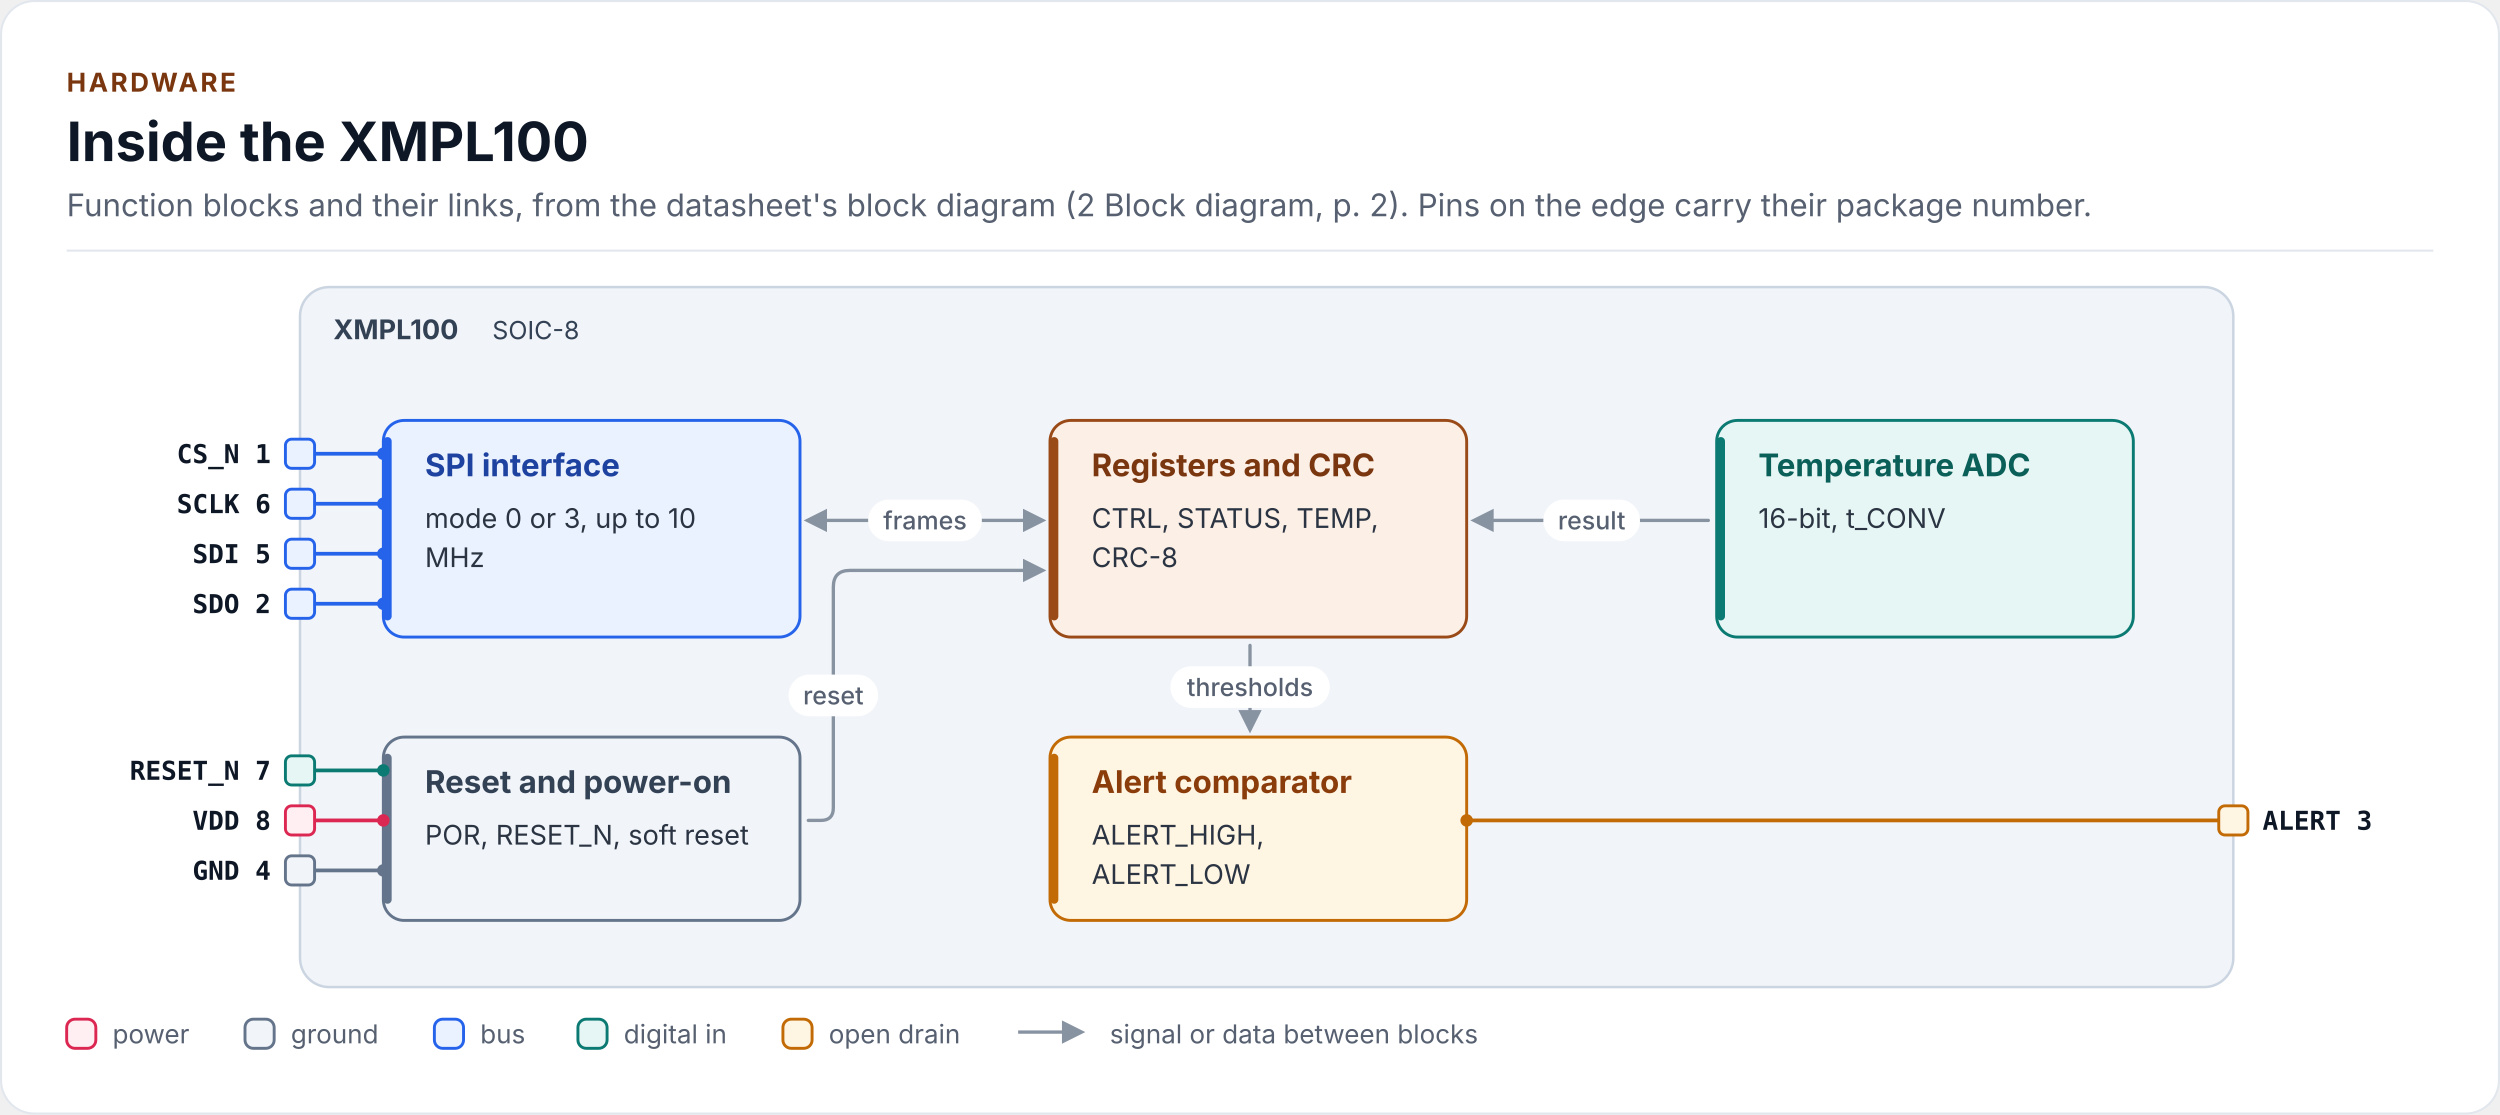
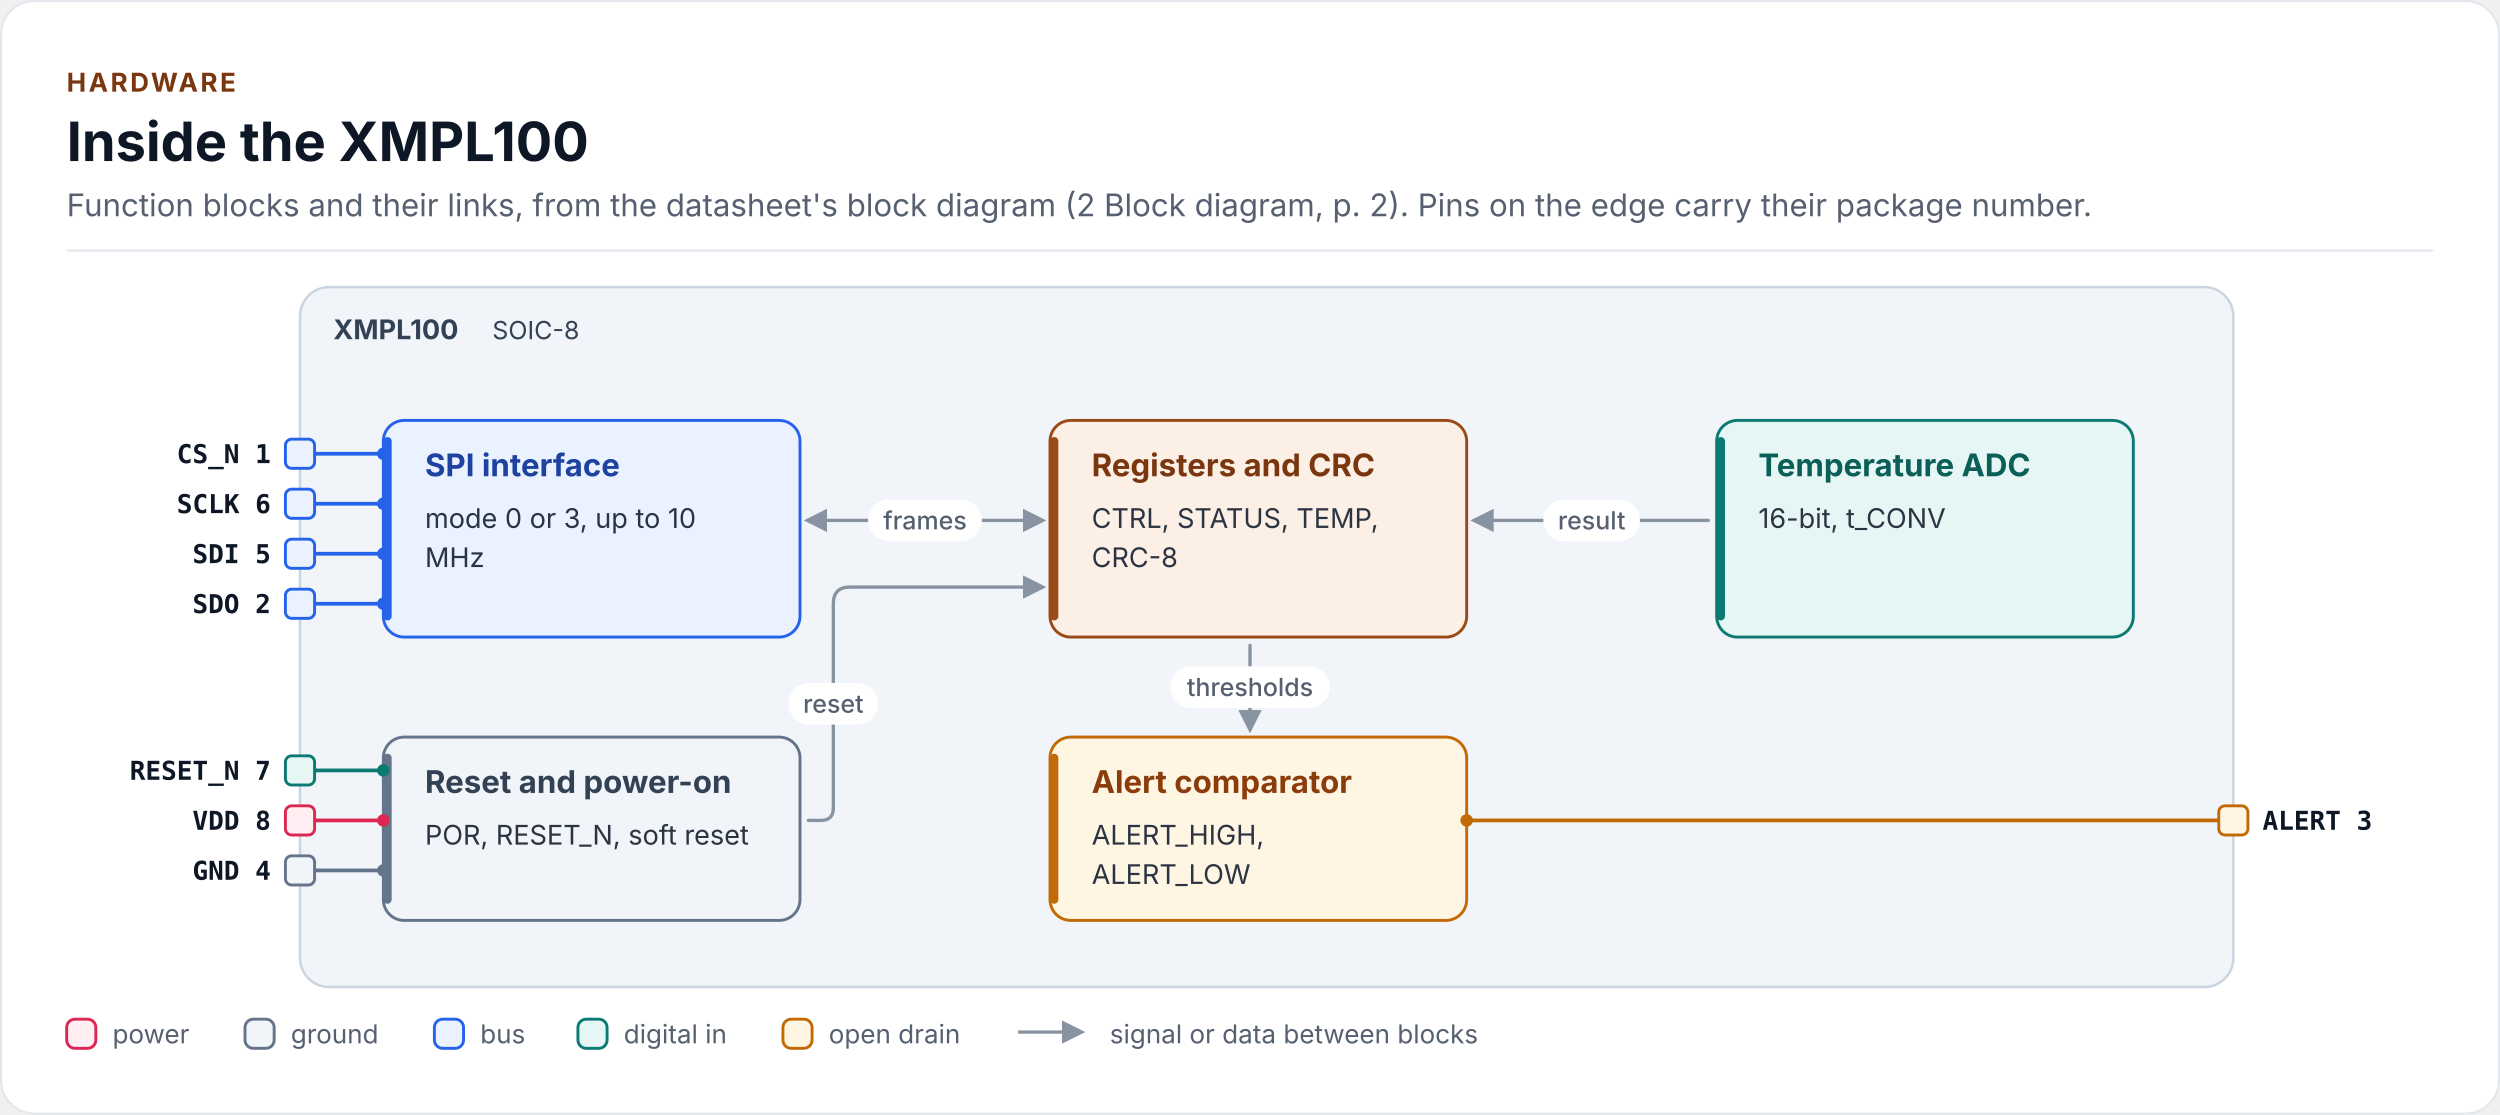
<svg xmlns="http://www.w3.org/2000/svg" width="1200" height="535" viewBox="0 0 1200 535" role="img" aria-labelledby="chip-blocks-title chip-blocks-desc" font-family="Inter, 'Segoe UI', Roboto, 'Helvetica Neue', Arial, sans-serif">
  <defs>
    <marker id="fk-arrow-rail" viewBox="0 0 10 10" refX="8" refY="5" markerWidth="7" markerHeight="7" orient="auto-start-reverse">
      <path d="M0 0L10 5L0 10z" fill="#8893A2" />
    </marker>
  </defs>
  <rect x="0.5" y="0.5" width="1199" height="534" rx="16" fill="#FFFFFF" stroke="#E2E7EE" />
  <text x="32" y="44" font-size="12.5" font-weight="700" letter-spacing="1.2" fill="#7A360E">HARDWARE</text>
  <text x="32" y="77.3" font-size="26" font-weight="700" fill="#0E1726">Inside the XMPL100</text>
  <text x="32" y="103.8" font-size="15" fill="#566070">Function blocks and their links, from the datasheet's block diagram (2 Block diagram, p. 2). Pins on the edge carry their package number.</text>
  <rect x="32" y="119.8" width="1136" height="1" fill="#E2E7EE" />
  <rect x="144" y="137.8" width="928" height="336" rx="14" fill="#F1F4F8" stroke="#CBD5E1" stroke-width="1.2" />
  <path d="M151 217.8 L184 217.8" fill="none" stroke="#2563EB" stroke-width="1.8" />
  <path d="M151 241.8 L184 241.8" fill="none" stroke="#2563EB" stroke-width="1.8" />
  <path d="M151 265.8 L184 265.8" fill="none" stroke="#2563EB" stroke-width="1.8" />
  <path d="M151 289.8 L184 289.8" fill="none" stroke="#2563EB" stroke-width="1.8" />
  <path d="M151 369.8 L184 369.8" fill="none" stroke="#0B7A72" stroke-width="1.8" />
  <path d="M151 393.8 L184 393.8" fill="none" stroke="#DB2752" stroke-width="1.8" />
  <path d="M151 417.8 L184 417.8" fill="none" stroke="#64748B" stroke-width="1.8" />
  <path d="M1065 393.8 L704 393.8" fill="none" stroke="#C26A05" stroke-width="1.8" />
  <path d="M388 249.8 L500 249.8" fill="none" stroke="#8893A2" stroke-width="1.6" stroke-linecap="round" stroke-linejoin="round" marker-end="url(#fk-arrow-rail)" marker-start="url(#fk-arrow-rail)" />
  <path d="M820 249.8 L708 249.8" fill="none" stroke="#8893A2" stroke-width="1.6" stroke-linecap="round" stroke-linejoin="round" marker-end="url(#fk-arrow-rail)" />
  <path d="M600 309.8 L600 349.8" fill="none" stroke="#8893A2" stroke-width="1.6" stroke-linecap="round" stroke-linejoin="round" marker-end="url(#fk-arrow-rail)" />
-   <path d="M388 393.8 L394 393.8 Q400 393.8 400 387.8 L400 281.8 Q400 273.8 408 273.8 L500 273.8" fill="none" stroke="#8893A2" stroke-width="1.6" stroke-linecap="round" stroke-linejoin="round" marker-end="url(#fk-arrow-rail)" />
+   <path d="M388 393.8 L394 393.8 Q400 393.8 400 387.8 L400 289.8 Q400 281.8 408 281.8 L500 281.8" fill="none" stroke="#8893A2" stroke-width="1.6" stroke-linecap="round" stroke-linejoin="round" marker-end="url(#fk-arrow-rail)" />
  <rect x="184" y="201.8" width="200" height="104" rx="10" fill="#EAF2FF" stroke="#2563EB" stroke-width="1.4" />
  <rect x="184" y="209.8" width="4" height="88" rx="2" fill="#2563EB" />
  <rect x="504" y="201.8" width="200" height="104" rx="10" fill="#FBEFE6" stroke="#9A4A17" stroke-width="1.4" />
  <rect x="504" y="209.8" width="4" height="88" rx="2" fill="#9A4A17" />
  <rect x="824" y="201.8" width="200" height="104" rx="10" fill="#E6F6F4" stroke="#0B7A72" stroke-width="1.4" />
  <rect x="824" y="209.8" width="4" height="88" rx="2" fill="#0B7A72" />
  <rect x="504" y="353.8" width="200" height="88" rx="10" fill="#FFF5E3" stroke="#C26A05" stroke-width="1.4" />
  <rect x="504" y="361.8" width="4" height="72" rx="2" fill="#C26A05" />
  <rect x="184" y="353.8" width="200" height="88" rx="10" fill="#F1F4F8" stroke="#64748B" stroke-width="1.4" />
  <rect x="184" y="361.8" width="4" height="72" rx="2" fill="#64748B" />
  <rect x="137" y="210.8" width="14" height="14" rx="3" fill="#EAF2FF" stroke="#2563EB" stroke-width="1.4" />
  <rect x="137" y="234.8" width="14" height="14" rx="3" fill="#EAF2FF" stroke="#2563EB" stroke-width="1.4" />
  <rect x="137" y="258.8" width="14" height="14" rx="3" fill="#EAF2FF" stroke="#2563EB" stroke-width="1.4" />
  <rect x="137" y="282.8" width="14" height="14" rx="3" fill="#EAF2FF" stroke="#2563EB" stroke-width="1.4" />
  <rect x="137" y="362.8" width="14" height="14" rx="3" fill="#E6F6F4" stroke="#0B7A72" stroke-width="1.4" />
  <rect x="137" y="386.8" width="14" height="14" rx="3" fill="#FFEEF2" stroke="#DB2752" stroke-width="1.4" />
  <rect x="137" y="410.8" width="14" height="14" rx="3" fill="#F1F4F8" stroke="#64748B" stroke-width="1.4" />
  <rect x="1065" y="386.8" width="14" height="14" rx="3" fill="#FFF5E3" stroke="#C26A05" stroke-width="1.4" />
  <text x="160" y="162.8" font-size="13" font-weight="700" fill="#334155">XMPL100</text>
  <text x="236.3" y="162.8" font-size="12" fill="#334155">SOIC-8</text>
  <text x="204" y="228.6" font-size="15" font-weight="700" fill="#1E429F">SPI interface</text>
  <text x="204" y="253.4" font-size="13" fill="#2B3442">mode 0 or 3, up to 10</text>
  <text x="204" y="272.2" font-size="13" fill="#2B3442">MHz</text>
  <text x="524" y="228.6" font-size="15" font-weight="700" fill="#7A360E">Registers and CRC</text>
  <text x="524" y="253.4" font-size="13" fill="#2B3442">CTRL, STATUS, TEMP,</text>
  <text x="524" y="272.2" font-size="13" fill="#2B3442">CRC-8</text>
  <text x="844" y="228.6" font-size="15" font-weight="700" fill="#0B5F59">Temperature ADC</text>
  <text x="844" y="253.4" font-size="13" fill="#2B3442">16-bit, t_CONV</text>
  <text x="524" y="380.6" font-size="15" font-weight="700" fill="#8A3C0B">Alert comparator</text>
  <text x="524" y="405.4" font-size="13" fill="#2B3442">ALERT_HIGH,</text>
  <text x="524" y="424.3" font-size="13" fill="#2B3442">ALERT_LOW</text>
  <text x="204" y="380.6" font-size="15" font-weight="700" fill="#334155">Reset and power-on</text>
  <text x="204" y="405.4" font-size="13" fill="#2B3442">POR, RESET_N, soft reset</text>
  <text x="130" y="222.3" font-size="12.5" font-weight="600" font-family="'JetBrains Mono', 'SFMono-Regular', Menlo, Consolas, monospace" text-anchor="end" fill="#0E1726">CS_N  1</text>
  <text x="130" y="246.3" font-size="12.5" font-weight="600" font-family="'JetBrains Mono', 'SFMono-Regular', Menlo, Consolas, monospace" text-anchor="end" fill="#0E1726">SCLK  6</text>
  <text x="130" y="270.3" font-size="12.5" font-weight="600" font-family="'JetBrains Mono', 'SFMono-Regular', Menlo, Consolas, monospace" text-anchor="end" fill="#0E1726">SDI  5</text>
  <text x="130" y="294.3" font-size="12.5" font-weight="600" font-family="'JetBrains Mono', 'SFMono-Regular', Menlo, Consolas, monospace" text-anchor="end" fill="#0E1726">SDO  2</text>
  <text x="130" y="374.3" font-size="12.5" font-weight="600" font-family="'JetBrains Mono', 'SFMono-Regular', Menlo, Consolas, monospace" text-anchor="end" fill="#0E1726">RESET_N  7</text>
  <text x="130" y="398.3" font-size="12.5" font-weight="600" font-family="'JetBrains Mono', 'SFMono-Regular', Menlo, Consolas, monospace" text-anchor="end" fill="#0E1726">VDD  8</text>
  <text x="130" y="422.3" font-size="12.5" font-weight="600" font-family="'JetBrains Mono', 'SFMono-Regular', Menlo, Consolas, monospace" text-anchor="end" fill="#0E1726">GND  4</text>
  <text x="1086" y="398.3" font-size="12.5" font-weight="600" font-family="'JetBrains Mono', 'SFMono-Regular', Menlo, Consolas, monospace" fill="#0E1726">ALERT  3</text>
  <circle cx="184" cy="217.8" r="3" fill="#2563EB" />
  <circle cx="184" cy="241.8" r="3" fill="#2563EB" />
  <circle cx="184" cy="265.8" r="3" fill="#2563EB" />
  <circle cx="184" cy="289.8" r="3" fill="#2563EB" />
  <circle cx="184" cy="369.8" r="3" fill="#0B7A72" />
  <circle cx="184" cy="393.8" r="3" fill="#DB2752" />
  <circle cx="184" cy="417.8" r="3" fill="#64748B" />
  <circle cx="704" cy="393.8" r="3" fill="#C26A05" />
  <rect x="416.7" y="239.8" width="54.6" height="20" rx="10" fill="#FFFFFF" />
  <text x="444" y="254.1" font-size="12" font-weight="500" text-anchor="middle" fill="#566070">frames</text>
  <rect x="740.8" y="239.8" width="46.4" height="20" rx="10" fill="#FFFFFF" />
  <text x="764" y="254.1" font-size="12" font-weight="500" text-anchor="middle" fill="#566070">result</text>
  <rect x="561.8" y="319.8" width="76.5" height="20" rx="10" fill="#FFFFFF" />
  <text x="600" y="334.1" font-size="12" font-weight="500" text-anchor="middle" fill="#566070">thresholds</text>
-   <rect x="378.5" y="323.8" width="43" height="20" rx="10" fill="#FFFFFF" />
-   <text x="400" y="338.1" font-size="12" font-weight="500" text-anchor="middle" fill="#566070">reset</text>
+   <rect x="378.5" y="327.8" width="43" height="20" rx="10" fill="#FFFFFF" />
+   <text x="400" y="342.1" font-size="12" font-weight="500" text-anchor="middle" fill="#566070">reset</text>
  <rect x="32" y="489.2" width="14" height="14" rx="4" fill="#FFEEF2" stroke="#DB2752" stroke-width="1.4" />
  <text x="54" y="500.8" font-size="12.5" fill="#566070">power</text>
  <rect x="117.6" y="489.2" width="14" height="14" rx="4" fill="#F1F4F8" stroke="#64748B" stroke-width="1.4" />
  <text x="139.6" y="500.8" font-size="12.5" fill="#566070">ground</text>
  <rect x="208.5" y="489.2" width="14" height="14" rx="4" fill="#EAF2FF" stroke="#2563EB" stroke-width="1.4" />
  <text x="230.5" y="500.8" font-size="12.5" fill="#566070">bus</text>
  <rect x="277.4" y="489.2" width="14" height="14" rx="4" fill="#E6F6F4" stroke="#0B7A72" stroke-width="1.4" />
  <text x="299.4" y="500.8" font-size="12.5" fill="#566070">digital in</text>
  <rect x="375.8" y="489.2" width="14" height="14" rx="4" fill="#FFF5E3" stroke="#C26A05" stroke-width="1.4" />
  <text x="397.8" y="500.8" font-size="12.5" fill="#566070">open drain</text>
  <path d="M488.7 495.4L518.7 495.4" fill="none" stroke="#8893A2" stroke-width="1.6" marker-end="url(#fk-arrow-rail)" />
  <text x="532.7" y="500.8" font-size="12.5" fill="#566070">signal or data between blocks</text>
</svg>
